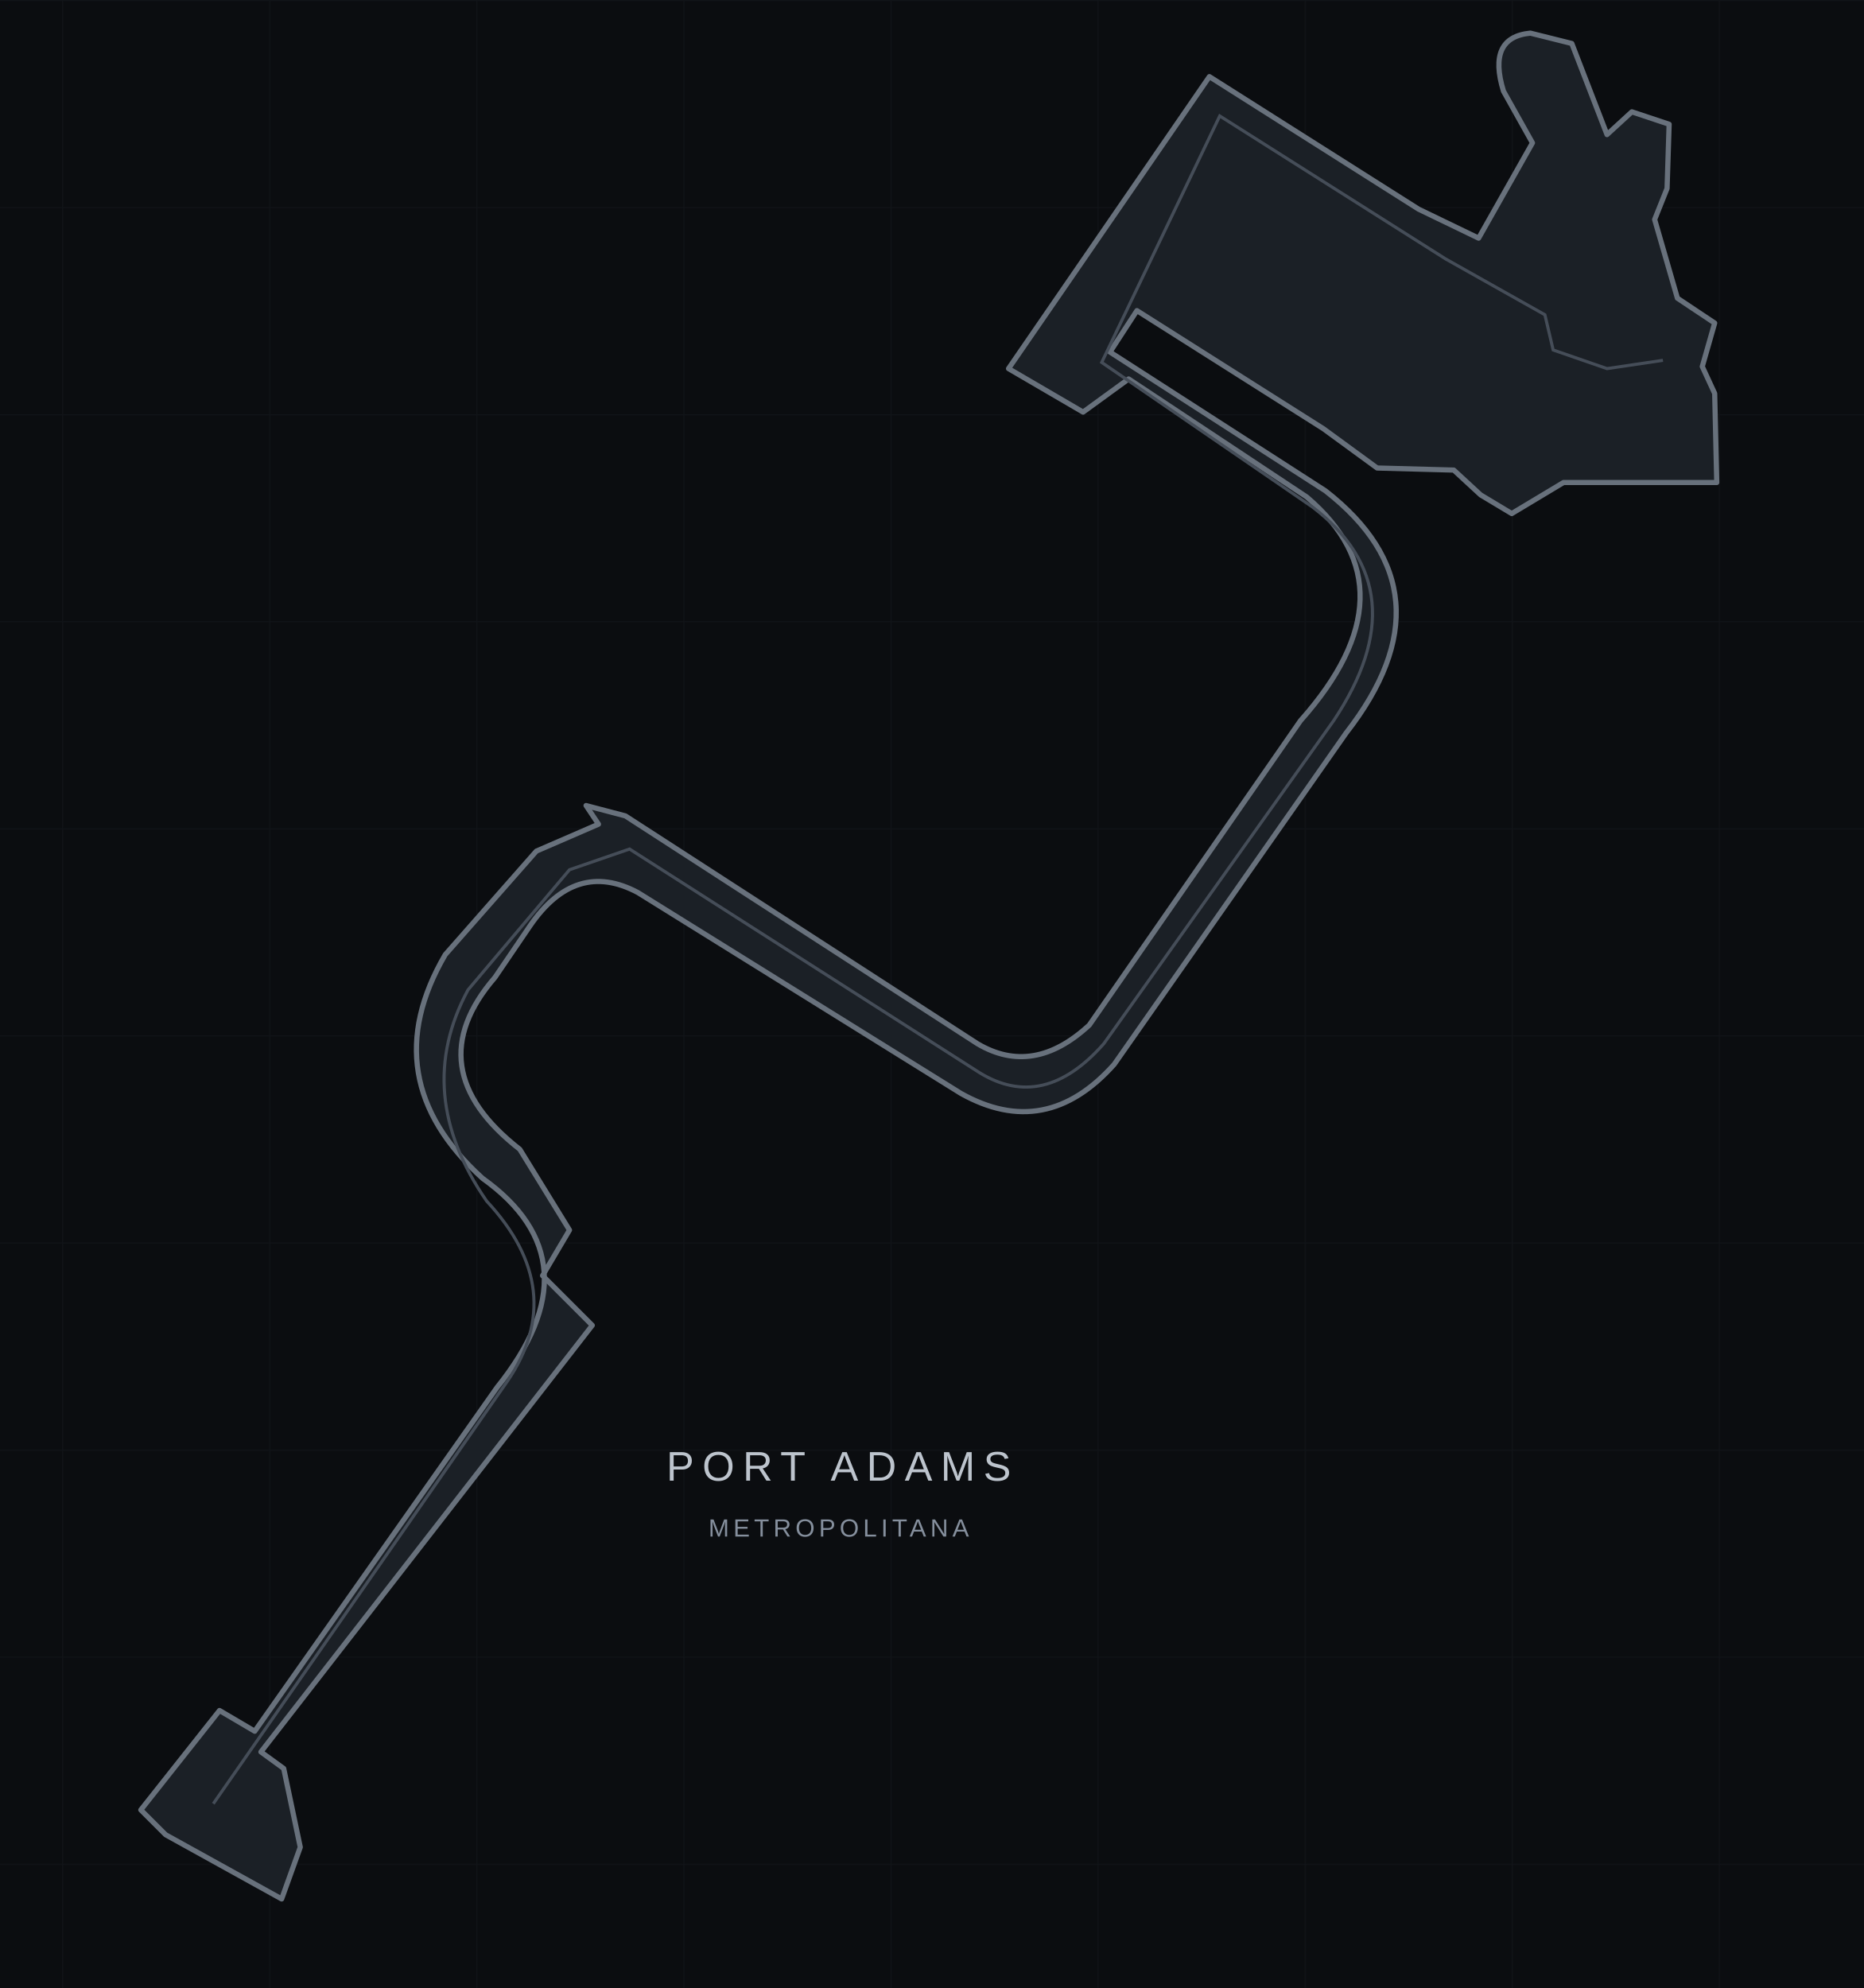
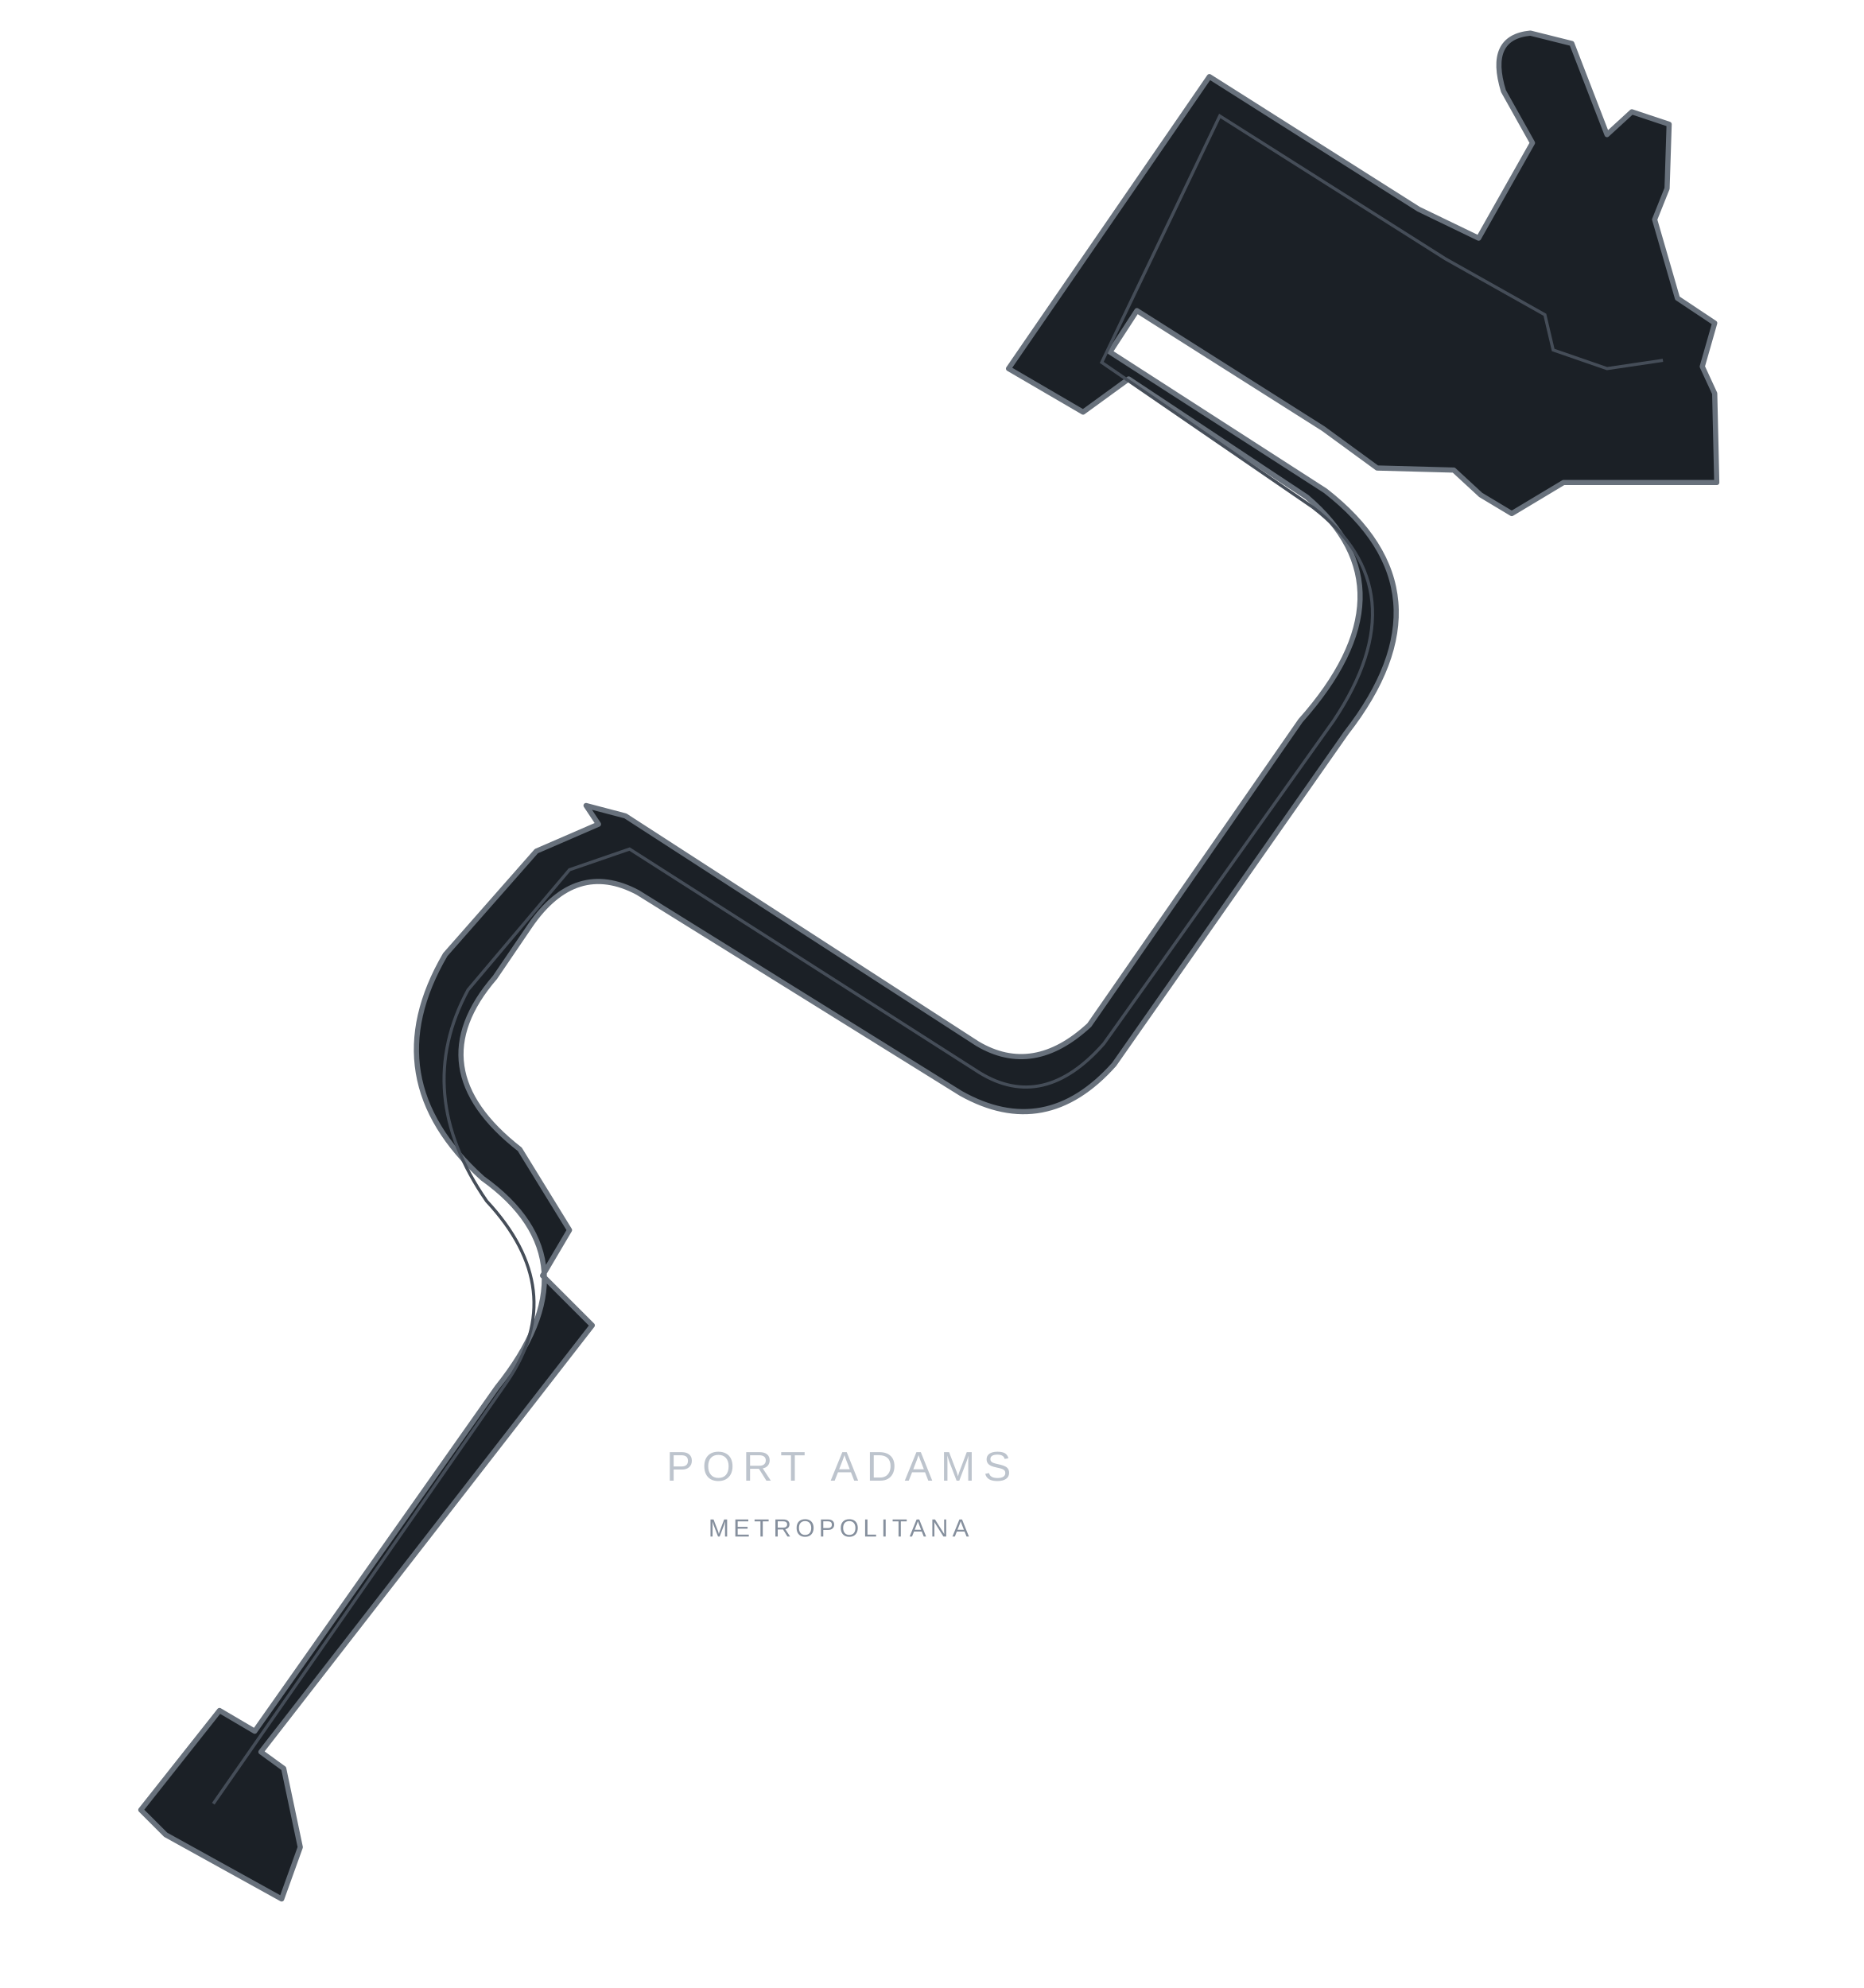
<svg xmlns="http://www.w3.org/2000/svg" viewBox="170 0 900 960">
  <defs>
    <pattern id="grid" width="100" height="100" patternUnits="userSpaceOnUse">
      <path d="M100 0H0V100" fill="none" stroke="#58606c" stroke-opacity=".09" stroke-width="1" />
    </pattern>
    <pattern id="hatch" width="8" height="8" patternUnits="userSpaceOnUse">
      <path d="M0 8L8 0" stroke="#626b78" stroke-opacity=".08" />
    </pattern>
    <filter id="glow">
      <feGaussianBlur stdDeviation="7" />
    </filter>
  </defs>
  <style>.land{fill:#20242a;stroke:#4a505a;stroke-width:2}.shore{fill:none;stroke:#30353d;stroke-width:15;opacity:.55}.road{fill:none;stroke:#525964;stroke-width:13;stroke-linecap:round;stroke-linejoin:round}.roadline{fill:none;stroke:#969da6;stroke-width:1;opacity:.3}.minor{fill:none;stroke:#363c44;stroke-width:5;stroke-linecap:round}.room{fill:#1b2026;stroke:#68717c;stroke-width:2.5;stroke-linejoin:round}.detail{fill:none;stroke:#454d58;stroke-width:1.5}.label{font-family:Arial,sans-serif;fill:#bdc4cd;font-size:20px;letter-spacing:4px;text-anchor:middle}.small{font-family:Arial,sans-serif;fill:#858f9d;font-size:12px;letter-spacing:2px;text-anchor:middle}</style>
-   <rect x="-10000" y="-10000" width="20000" height="20000" fill="#0b0d10" />
-   <rect x="-10000" y="-10000" width="20000" height="20000" fill="url(#grid)" />
  <path d="M238 874L276 826L293 836L410 670Q459 609 403 569Q350 521 385 461L429 411L459 398L453 389L472 394L642 504Q669 520 696 495L798 348Q854 285 801 240L715 183L693 199L657 178L754 37L855 101L884 115L910 69L896 44Q888 18 909 16L929 21L946 65L958 54L976 60L975 91L969 106L980 144L998 156L992 177L998 190L999 233H925L900 248L885 239L872 227L835 226L809 207L719 150L706 170L810 237Q873 286 820 354L708 514Q675 551 634 528L478 431Q448 415 426 447L409 472Q371 516 421 555L445 594L432 616L456 640L296 846L307 854L315 892L306 917L250 886Z" class="room" />
  <path d="M273 871L415 667Q445 623 405 580Q369 528 396 478L445 420L474 410L643 518Q674 537 703 504L814 348Q856 285 804 245L702 175L759 56L868 125L916 152L920 169L946 178L973 174" class="detail" />
  <text x="575" y="715" class="label">PORT ADAMS</text>
  <text x="575" y="742" class="small">METROPOLITANA</text>
</svg>
